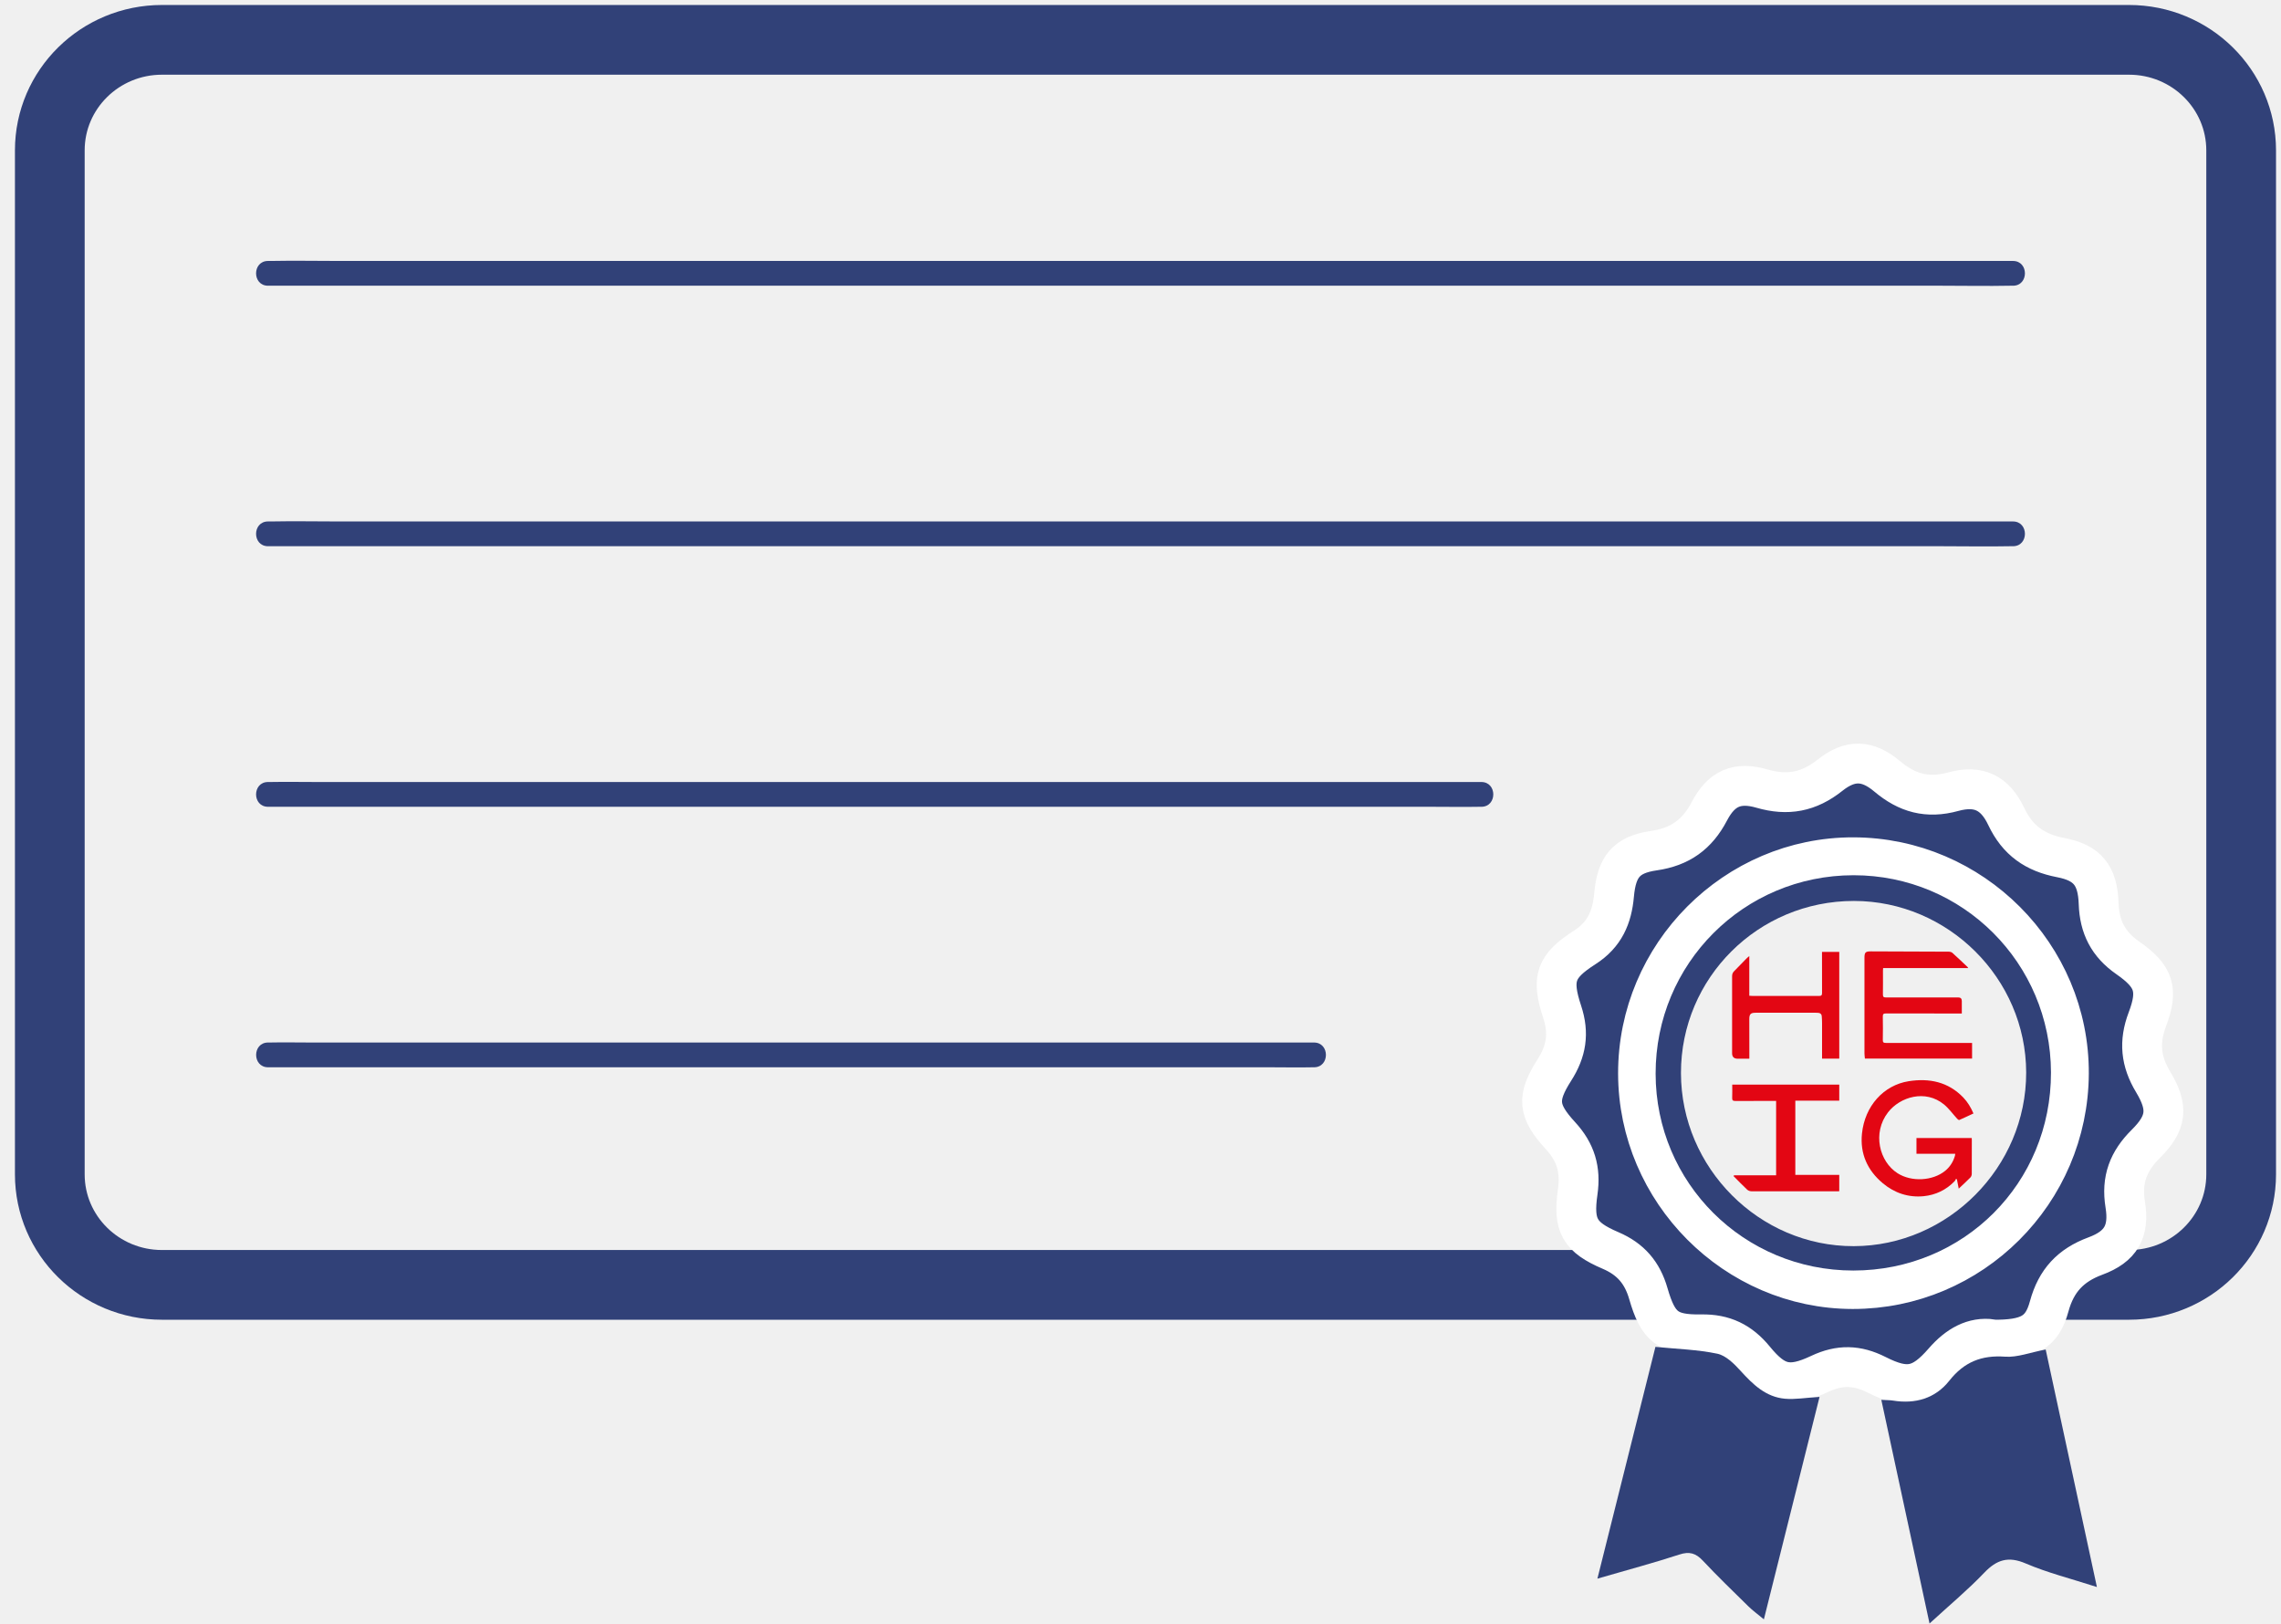
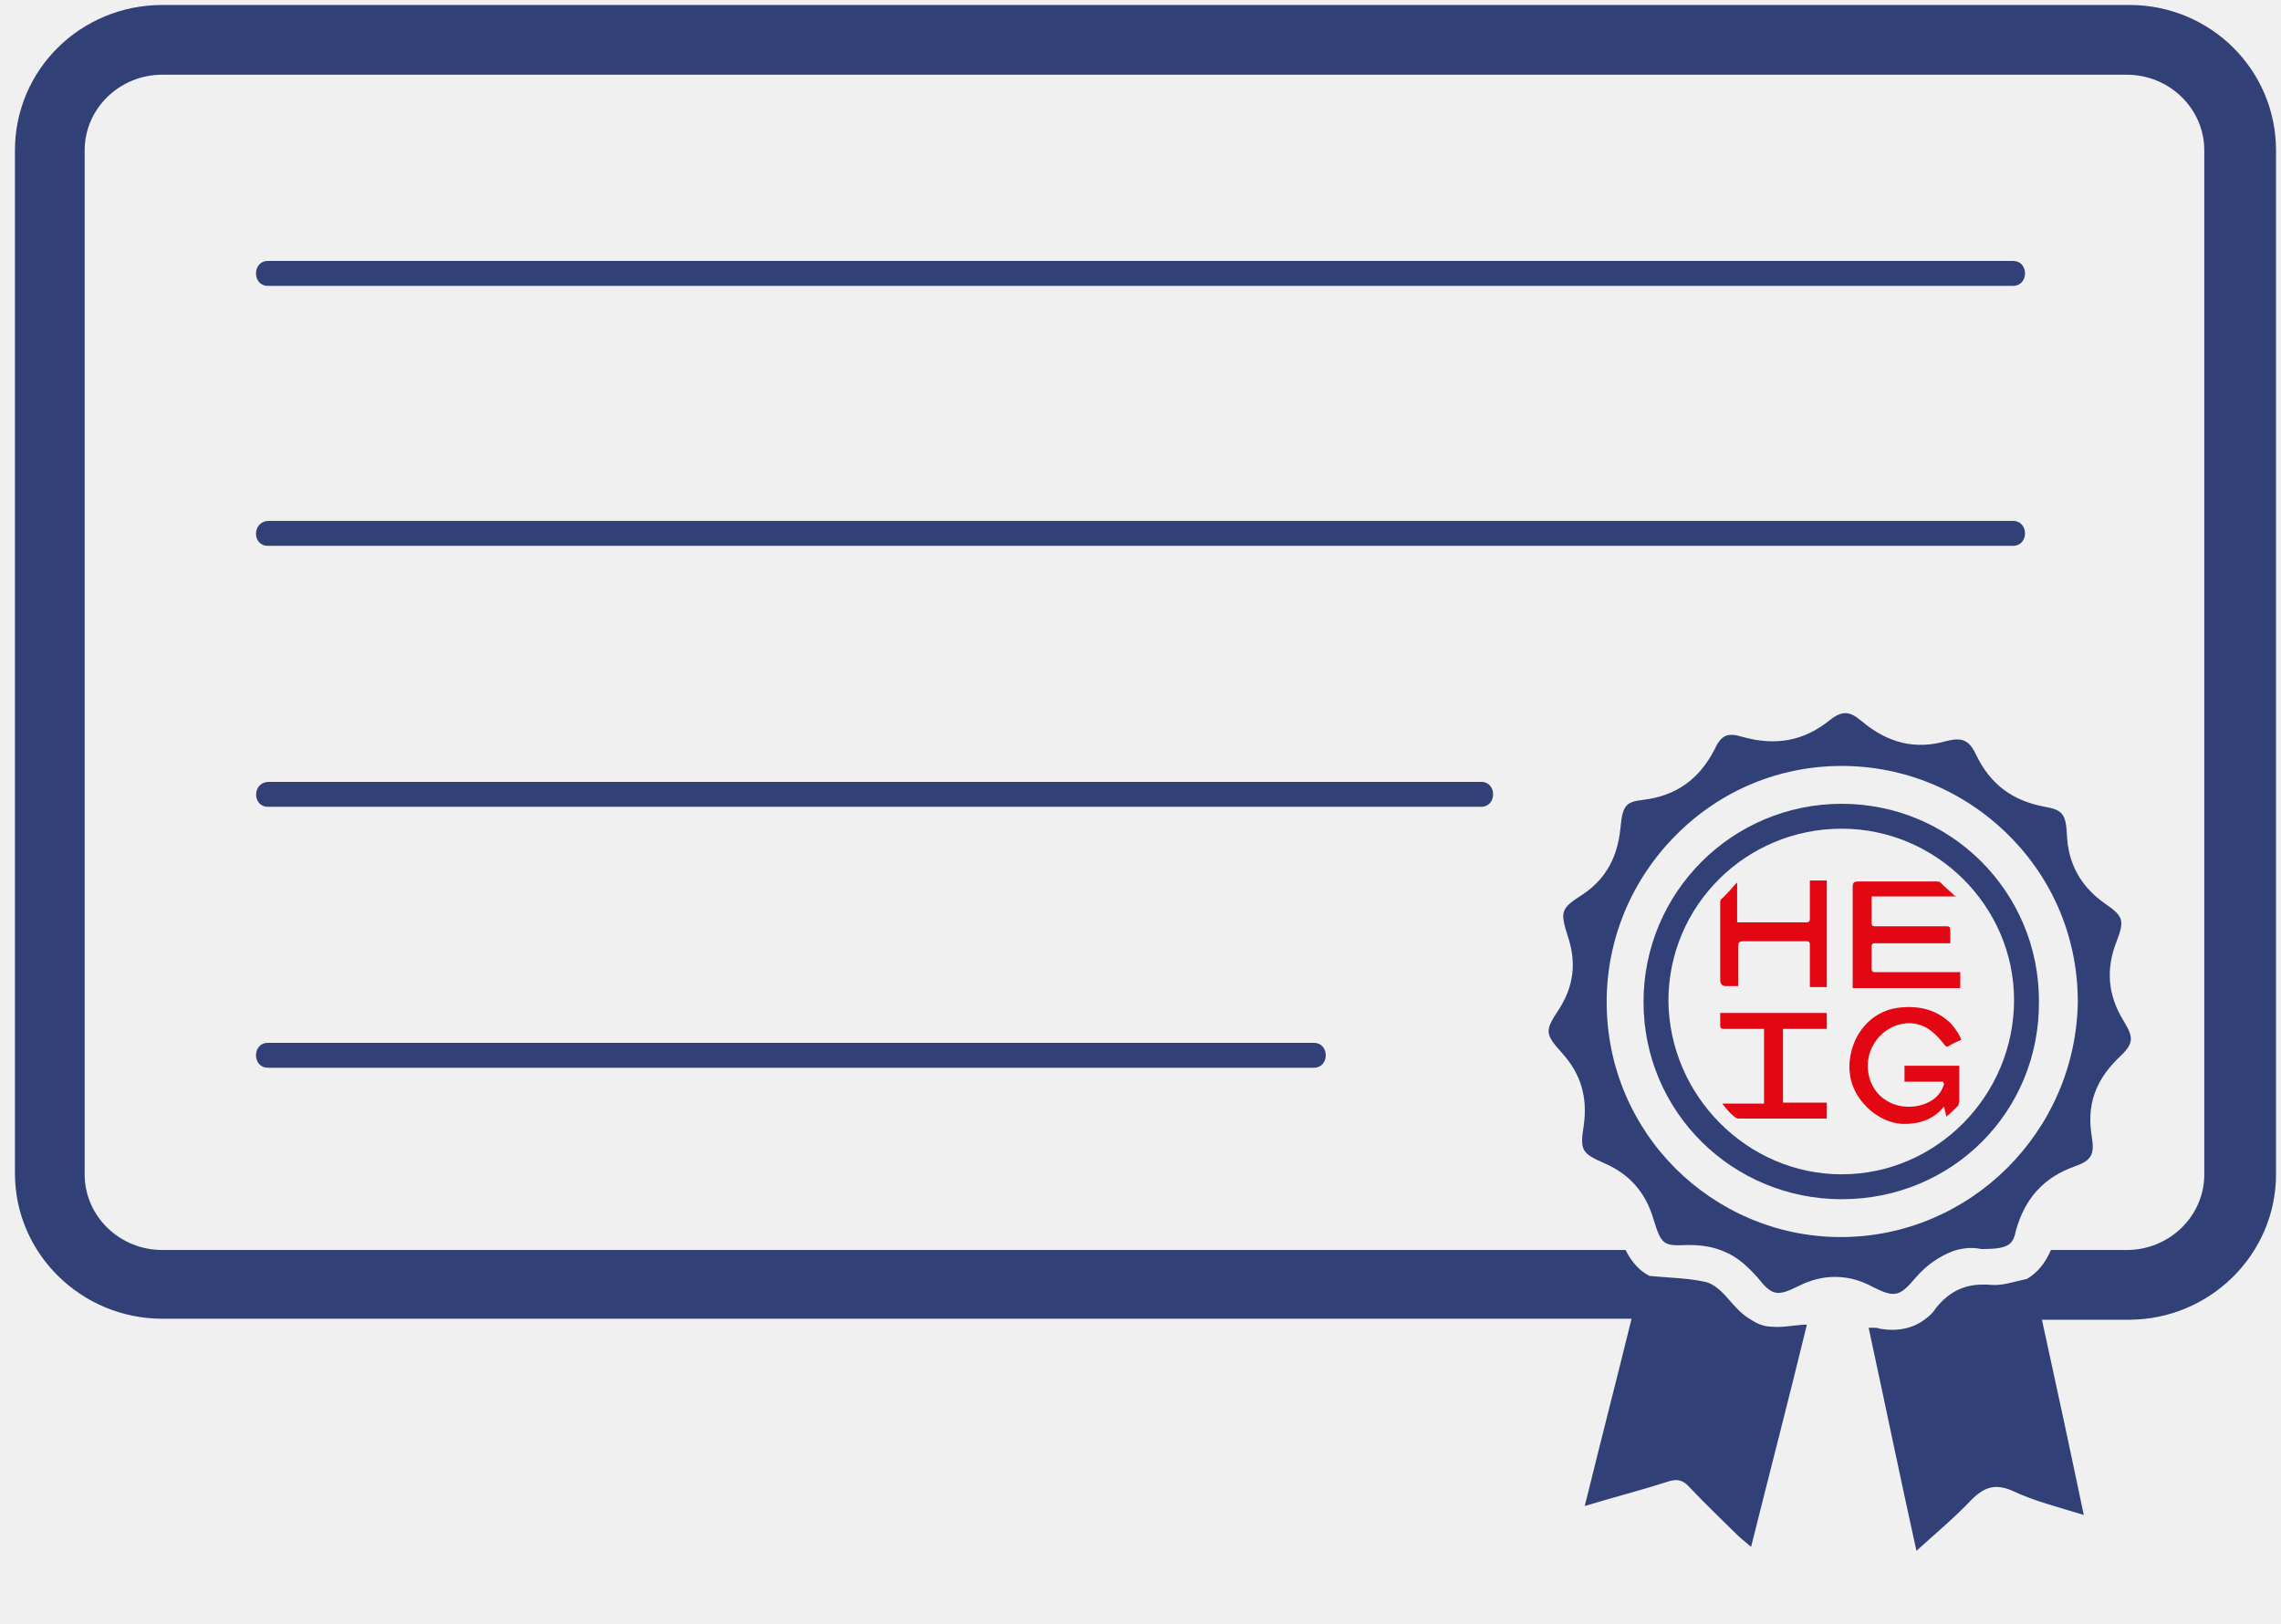
- <svg xmlns="http://www.w3.org/2000/svg" width="229" height="163" viewBox="0 0 229 163" fill="none">
-   <path d="M213.741 4H16.259C10.041 4 5 8.968 5 15.096V117.904C5 124.032 10.041 129 16.259 129H213.741C219.959 129 225 124.032 225 117.904V15.096C225 8.968 219.959 4 213.741 4Z" stroke="#314178" stroke-width="7" stroke-miterlimit="10" />
-   <path d="M197.598 97.193H189.054C189.049 97.297 189.039 97.382 189.039 97.467C189.039 98.257 189.049 99.048 189.034 99.844C189.034 100.093 189.113 100.142 189.342 100.142C191.762 100.137 194.187 100.142 196.607 100.142C196.836 100.142 196.952 100.26 196.955 100.495C196.955 100.898 196.955 101.301 196.955 101.754H196.612C194.192 101.754 191.767 101.754 189.347 101.749C189.103 101.749 189.019 101.803 189.024 102.062C189.039 102.843 189.039 103.629 189.024 104.409C189.019 104.658 189.103 104.708 189.333 104.708C192.106 104.703 194.879 104.708 197.657 104.708C197.762 104.708 197.861 104.708 197.986 104.708V106.279H187.226C187.212 106.105 187.182 105.936 187.182 105.767C187.182 102.564 187.182 99.362 187.182 96.164C187.182 95.617 187.281 95.517 187.829 95.517C190.428 95.522 193.027 95.532 195.626 95.547C195.755 95.547 195.915 95.582 196.004 95.661C196.522 96.124 197.025 96.611 197.533 97.089C197.553 97.109 197.568 97.143 197.602 97.203L197.598 97.193Z" fill="#E30613" />
-   <path d="M196.282 115.838H192.403V114.256H197.95C197.95 114.346 197.96 114.421 197.96 114.495C197.96 115.614 197.96 116.733 197.955 117.852C197.955 117.976 197.905 118.131 197.82 118.215C197.442 118.598 197.039 118.966 196.645 119.339L196.466 118.414L196.381 118.344C196.332 118.424 196.302 118.519 196.237 118.588C195.391 119.468 194.32 119.976 193.14 120.095C191.612 120.249 190.203 119.787 189.018 118.792C187.474 117.499 186.727 115.828 186.931 113.819C187.21 111.049 189.102 108.95 191.622 108.552C193.693 108.229 195.585 108.612 197.103 110.188C197.542 110.646 197.865 111.183 198.124 111.79C197.646 112.013 197.178 112.237 196.7 112.446C196.655 112.466 196.546 112.381 196.496 112.327C196.053 111.849 195.669 111.302 195.172 110.889C193.285 109.338 190.74 110.139 189.55 111.675C187.937 113.759 188.684 116.634 190.506 117.792C191.9 118.683 194.031 118.573 195.291 117.544C195.769 117.151 196.088 116.644 196.262 116.052C196.282 115.987 196.282 115.922 196.292 115.833L196.282 115.838Z" fill="#E30613" />
-   <path d="M174.086 118.001H178.313V110.531C178.204 110.531 178.104 110.531 177.999 110.531C176.74 110.531 175.485 110.527 174.225 110.536C173.986 110.536 173.887 110.482 173.902 110.223C173.922 109.785 173.907 109.348 173.907 108.895H184.651V110.507H180.24V117.957H184.651V119.598C184.567 119.598 184.477 119.608 184.387 119.608C181.535 119.608 178.687 119.608 175.834 119.603C175.689 119.603 175.51 119.538 175.405 119.439C174.937 119.001 174.494 118.538 174.041 118.081L174.086 118.001Z" fill="#E30613" />
-   <path d="M182.914 95.567H184.652V106.284H182.924C182.924 106.175 182.924 106.07 182.924 105.971C182.924 104.877 182.924 103.783 182.924 102.693C182.924 102.47 182.909 102.246 182.894 102.022C182.88 101.818 182.755 101.714 182.561 101.689C182.476 101.679 182.387 101.679 182.302 101.679C180.285 101.679 178.269 101.679 176.253 101.679C175.76 101.679 175.62 101.818 175.62 102.306C175.62 103.519 175.62 104.733 175.625 105.946C175.625 106.045 175.625 106.15 175.625 106.294C175.222 106.294 174.839 106.294 174.455 106.294C174.08 106.294 173.893 106.11 173.893 105.742C173.893 103.171 173.893 100.595 173.893 98.024C173.893 97.82 173.942 97.66 174.087 97.516C174.5 97.099 174.898 96.676 175.312 96.258C175.391 96.174 175.486 96.104 175.62 95.984V99.973C175.74 99.978 175.829 99.988 175.919 99.988C178.15 99.988 180.38 99.988 182.616 99.993C182.85 99.993 182.924 99.928 182.924 99.69C182.914 98.426 182.919 97.158 182.919 95.895C182.919 95.79 182.919 95.691 182.919 95.562L182.914 95.567Z" fill="#E30613" />
-   <path d="M199.988 134.453C198.131 134.19 196.542 135.085 195.148 136.686C192.918 139.252 191.459 139.576 188.407 138.029C186.44 137.034 184.683 136.999 182.696 137.934C179.664 139.367 178.24 139.039 176.129 136.457C174.71 134.727 173.072 133.926 170.811 133.966C167.431 134.02 166.455 133.235 165.484 129.873C164.881 127.779 163.711 126.411 161.69 125.546C158.568 124.213 157.911 123.02 158.394 119.663C158.713 117.444 158.195 115.684 156.666 114.023C154.371 111.526 154.266 110.228 156.049 107.433C157.249 105.553 157.552 103.763 156.836 101.595C155.725 98.243 156.153 97.004 159.101 95.119C161.102 93.836 161.844 92.081 162.043 89.858C162.297 87.028 163.263 85.804 166.032 85.406C168.66 85.028 170.388 83.79 171.613 81.448C172.818 79.145 174.401 78.454 176.876 79.17C179.465 79.921 181.596 79.523 183.722 77.832C185.743 76.226 187.486 76.28 189.452 77.936C191.464 79.632 193.505 80.199 196.099 79.483C198.624 78.792 200.282 79.578 201.417 81.975C202.562 84.402 204.329 85.61 206.889 86.103C209.587 86.62 210.598 87.908 210.692 90.718C210.772 93.06 211.648 94.801 213.61 96.164C216.264 98.009 216.712 99.356 215.582 102.341C214.72 104.613 214.92 106.563 216.164 108.627C217.718 111.208 217.543 112.74 215.432 114.838C213.675 116.579 212.958 118.434 213.361 120.926C213.804 123.641 212.928 125.158 210.359 126.108C207.879 127.028 206.43 128.575 205.728 131.156C205.011 133.802 203.65 134.535 200 134.5L199.988 134.453ZM186.002 129.42C197.926 129.43 207.65 119.732 207.705 107.776C207.76 95.88 198.001 86.093 186.072 86.068C174.192 86.043 164.428 95.845 164.448 107.781C164.468 119.633 174.207 129.41 186.002 129.42Z" fill="#314178" stroke="white" stroke-width="4" stroke-miterlimit="10" />
-   <path d="M193.715 163C192.052 155.281 190.483 147.995 188.875 140.545C189.398 140.575 189.721 140.565 190.035 140.615C192.291 140.983 194.292 140.401 195.701 138.621C197.185 136.741 198.937 136.04 201.297 136.209C202.532 136.298 203.807 135.786 205.375 135.488C207.033 143.191 208.736 151.074 210.518 159.335C207.88 158.484 205.559 157.907 203.389 156.977C201.621 156.216 200.461 156.584 199.196 157.912C197.583 159.603 195.771 161.11 193.71 163H193.715Z" fill="#314178" />
-   <path d="M177.08 162.577C176.408 162.02 175.94 161.682 175.532 161.279C173.993 159.767 172.435 158.265 170.961 156.694C170.254 155.938 169.612 155.739 168.591 156.077C166.037 156.913 163.433 157.604 160.371 158.494C162.393 150.418 164.319 142.719 166.196 135.224C168.407 135.443 170.443 135.498 172.405 135.91C173.271 136.094 174.093 136.915 174.74 137.626C175.985 138.999 177.279 140.262 179.206 140.431C180.227 140.521 181.278 140.332 182.672 140.247C180.829 147.603 178.997 154.943 177.085 162.577H177.08Z" fill="#314178" />
-   <path d="M186.066 127.56C175.067 127.56 166.23 118.767 166.215 107.801C166.2 96.756 175.052 87.878 186.086 87.873C197.049 87.868 205.882 96.691 205.907 107.677C205.927 118.777 197.169 127.555 186.066 127.56ZM186.121 90.454C176.511 90.454 168.754 98.173 168.759 107.732C168.769 117.266 176.621 125.133 186.106 125.113C195.58 125.093 203.432 117.181 203.417 107.677C203.397 98.238 195.585 90.459 186.121 90.454Z" fill="#314178" />
-   <path d="M26.912 107.155H127.631C129 107.155 130.369 107.185 131.738 107.155C131.798 107.155 131.853 107.155 131.913 107.155C133.516 107.155 133.516 104.668 131.913 104.668H31.199C29.83 104.668 28.461 104.638 27.091 104.668C27.032 104.668 26.977 104.668 26.917 104.668C25.314 104.668 25.314 107.155 26.917 107.155H26.912Z" fill="#314178" />
-   <path d="M26.911 81H143.776C145.355 81 146.933 81.03 148.511 81C148.581 81 148.646 81 148.715 81C150.319 81 150.319 78.513 148.715 78.513H31.851C30.272 78.513 28.694 78.484 27.116 78.513C27.046 78.513 26.981 78.513 26.911 78.513C25.308 78.513 25.308 81 26.911 81Z" fill="#314178" />
-   <path d="M26.911 54.84H194.984C197.25 54.84 199.52 54.885 201.791 54.84C201.89 54.84 201.99 54.84 202.089 54.84C203.693 54.84 203.693 52.354 202.089 52.354H34.016C31.751 52.354 29.48 52.309 27.21 52.354C27.11 52.354 27.011 52.354 26.911 52.354C25.308 52.354 25.308 54.84 26.911 54.84Z" fill="#314178" />
-   <path d="M26.911 28.686H194.984C197.25 28.686 199.52 28.731 201.791 28.686C201.89 28.686 201.99 28.686 202.089 28.686C203.693 28.686 203.693 26.199 202.089 26.199H34.016C31.751 26.199 29.48 26.155 27.21 26.199C27.11 26.199 27.011 26.199 26.911 26.199C25.308 26.199 25.308 28.686 26.911 28.686Z" fill="#314178" />
+ <svg xmlns="http://www.w3.org/2000/svg" version="1.1" id="Calque_1" x="0px" y="0px" viewBox="0 0 229 163" style="enable-background:new 0 0 229 163;" xml:space="preserve">
+   <style type="text/css">
+ 	.st0{fill:#E30613;}
+ 	.st1{fill:#314178;}
+ </style>
+   <g>
+     <path class="st0" d="M196.4,90h-8.5c0,0.1,0,0.2,0,0.3c0,0.8,0,1.6,0,2.4c0,0.2,0.1,0.3,0.3,0.3c2.4,0,4.8,0,7.3,0   c0.2,0,0.3,0.1,0.3,0.4c0,0.4,0,0.8,0,1.3h-0.3c-2.4,0-4.8,0-7.3,0c-0.2,0-0.3,0.1-0.3,0.3c0,0.8,0,1.6,0,2.3   c0,0.2,0.1,0.3,0.3,0.3c2.8,0,5.5,0,8.3,0c0.1,0,0.2,0,0.3,0v1.6H186c0-0.2,0-0.3,0-0.5c0-3.2,0-6.4,0-9.6c0-0.5,0.1-0.6,0.6-0.6   c2.6,0,5.2,0,7.8,0c0.1,0,0.3,0,0.4,0.1c0.5,0.5,1,0.9,1.5,1.4C196.3,89.9,196.3,89.9,196.4,90L196.4,90z" />
+   </g>
+   <g>
+     <path class="st0" d="M195.1,108.6h-3.9v-1.6h5.5c0,0.1,0,0.2,0,0.2c0,1.1,0,2.2,0,3.4c0,0.1-0.1,0.3-0.1,0.4   c-0.4,0.4-0.8,0.8-1.2,1.1l-0.2-0.9l-0.1-0.1c0,0.1-0.1,0.2-0.1,0.2c-0.8,0.9-1.9,1.4-3.1,1.5c-1.5,0.2-2.9-0.3-4.1-1.3   c-1.5-1.3-2.3-3-2.1-5c0.3-2.8,2.2-4.9,4.7-5.3c2.1-0.3,4,0.1,5.5,1.6c0.4,0.5,0.8,1,1,1.6c-0.5,0.2-0.9,0.4-1.4,0.7   c0,0-0.2-0.1-0.2-0.1c-0.4-0.5-0.8-1-1.3-1.4c-1.9-1.6-4.4-0.8-5.6,0.8c-1.6,2.1-0.9,5,1,6.1c1.4,0.9,3.5,0.8,4.8-0.2   c0.5-0.4,0.8-0.9,1-1.5C195.1,108.8,195.1,108.7,195.1,108.6L195.1,108.6z" />
+   </g>
+   <g>
+     <path class="st0" d="M172.9,110.8h4.2v-7.5c-0.1,0-0.2,0-0.3,0c-1.3,0-2.5,0-3.8,0c-0.2,0-0.3-0.1-0.3-0.3c0-0.4,0-0.9,0-1.3h10.7   v1.6H179v7.4h4.4v1.6c-0.1,0-0.2,0-0.3,0c-2.9,0-5.7,0-8.6,0c-0.1,0-0.3-0.1-0.4-0.2C173.7,111.8,173.3,111.3,172.9,110.8   L172.9,110.8z" />
+   </g>
+   <g>
+     <path class="st0" d="M181.7,88.4h1.7v10.7h-1.7c0-0.1,0-0.2,0-0.3c0-1.1,0-2.2,0-3.3c0-0.2,0-0.4,0-0.7c0-0.2-0.1-0.3-0.3-0.3   c-0.1,0-0.2,0-0.3,0c-2,0-4,0-6,0c-0.5,0-0.6,0.1-0.6,0.6c0,1.2,0,2.4,0,3.6c0,0.1,0,0.2,0,0.3c-0.4,0-0.8,0-1.2,0   c-0.4,0-0.6-0.2-0.6-0.6c0-2.6,0-5.1,0-7.7c0-0.2,0-0.4,0.2-0.5c0.4-0.4,0.8-0.8,1.2-1.3c0.1-0.1,0.2-0.2,0.3-0.3v4   c0.1,0,0.2,0,0.3,0c2.2,0,4.5,0,6.7,0c0.2,0,0.3-0.1,0.3-0.3c0-1.3,0-2.5,0-3.8C181.7,88.6,181.7,88.5,181.7,88.4L181.7,88.4z" />
+   </g>
+   <g>
+     <path class="st1" d="M213.2,102.5c-1.6-2.6-1.8-5.2-0.7-8c0.8-2.1,0.7-2.5-1.2-3.8c-2.4-1.7-3.7-4-3.8-7c-0.1-2-0.5-2.4-2.2-2.7   c-3.3-0.6-5.5-2.3-6.9-5.2c-0.7-1.5-1.4-1.8-3-1.4c-3.1,0.9-5.9,0.2-8.5-2c-1.2-1-1.9-1.1-3.2-0.1c-2.6,2.1-5.4,2.6-8.7,1.7   c-1.6-0.5-2.2-0.2-2.9,1.3c-1.5,2.9-3.8,4.6-7.1,5c-1.7,0.2-2.1,0.5-2.3,2.7c-0.2,2-0.8,4.8-3.8,6.8c-2.2,1.4-2.3,1.7-1.5,4.2   c0.9,2.7,0.6,5.1-1,7.5c-1.3,2-1.3,2.3,0.4,4.2c1.9,2.1,2.6,4.4,2.2,7.3c-0.4,2.5-0.2,2.8,2.1,3.8c2.5,1.1,4.1,2.9,4.9,5.6   c0.8,2.6,1,2.7,3.4,2.6h0.2c1.3,0,2.5,0.2,3.6,0.7c1.2,0.5,2.2,1.4,3.2,2.5c1.5,1.9,2,2,4.2,0.9c1.2-0.6,2.4-0.9,3.6-0.9   c1.3,0,2.5,0.3,3.8,1c2.2,1.1,2.7,1,4.3-0.9c1.2-1.4,2.5-2.2,3.8-2.7c0.9-0.3,1.9-0.4,2.8-0.2l0.2,0c2.8,0,3-0.6,3.3-1.9   c0.9-3.2,2.8-5.3,5.9-6.4c1.7-0.6,2-1.2,1.7-3c-0.5-3.1,0.3-5.5,2.6-7.8C214.2,104.8,214.3,104.3,213.2,102.5z M184.8,124.2   C184.8,124.2,184.8,124.2,184.8,124.2c-6.5,0-12.4-2.7-16.6-6.9c-4.3-4.3-6.9-10.2-6.9-16.7c0-6.3,2.5-12.3,7-16.8   c4.5-4.5,10.4-6.9,16.6-6.9h0c6.3,0,12.3,2.5,16.8,7c4.5,4.5,6.9,10.4,6.9,16.7C208.4,113.6,197.8,124.2,184.8,124.2z" />
+   </g>
+   <g>
+     <path class="st1" d="M228.5,15.1v102.8c0,8-6.6,14.6-14.8,14.6H205c1.4,6.4,2.8,12.9,4.2,19.6c-2.6-0.8-5-1.4-7.1-2.4   c-1.8-0.8-2.9-0.4-4.2,0.9c-1.6,1.7-3.4,3.2-5.5,5.1c-1.7-7.7-3.2-15-4.8-22.4c0.2,0,0.3,0,0.4,0c0.3,0,0.5,0,0.7,0.1   c1.7,0.3,3.3,0,4.5-0.9c0.4-0.3,0.8-0.6,1.1-1.1c1.5-1.9,3.2-2.6,5.6-2.4c1.1,0.1,2.2-0.3,3.6-0.6l0,0c1-0.6,1.8-1.5,2.4-2.9h7.6   c4.3,0,7.8-3.4,7.8-7.6V15.1c0-4.2-3.5-7.6-7.8-7.6H16.3c-4.3,0-7.8,3.4-7.8,7.6v102.8c0,4.2,3.5,7.6,7.8,7.6h146.9   c0.6,1.2,1.4,2.1,2.4,2.6c2,0.2,3.8,0.2,5.6,0.6c0.9,0.2,1.7,1,2.3,1.7c0.7,0.8,1.4,1.6,2.3,2.1c0.6,0.4,1.3,0.7,2.1,0.7   c0.9,0.1,1.9-0.1,3.1-0.2l0.4,0c-1.8,7.4-3.7,14.7-5.6,22.3c-0.7-0.6-1.1-0.9-1.5-1.3c-1.5-1.5-3.1-3-4.6-4.6   c-0.7-0.8-1.3-1-2.4-0.6c-2.5,0.8-5.2,1.5-8.2,2.4c1.6-6.5,3.2-12.7,4.7-18.8H16.3c-8.1,0-14.8-6.5-14.8-14.6V15.1   C1.5,7,8.1,0.5,16.3,0.5h197.5C221.9,0.5,228.5,7,228.5,15.1z" />
+   </g>
+   <g>
+     <path class="st1" d="M184.9,80.7c-11,0-19.9,8.9-19.9,19.9c0,11,8.9,19.8,19.9,19.8c11.1,0,19.9-8.8,19.8-19.9   C204.7,89.5,195.8,80.7,184.9,80.7z M184.9,117.9c-9.5,0-17.3-7.9-17.4-17.4c0-9.6,7.8-17.3,17.4-17.3c9.5,0,17.3,7.8,17.3,17.2   C202.2,110,194.4,117.9,184.9,117.9z" />
+   </g>
+   <path class="st1" d="M26.9,107.2h100.7c1.4,0,2.7,0,4.1,0c0.1,0,0.1,0,0.2,0c1.6,0,1.6-2.5,0-2.5H31.2c-1.4,0-2.7,0-4.1,0  c-0.1,0-0.1,0-0.2,0C25.3,104.7,25.3,107.2,26.9,107.2L26.9,107.2z" />
+   <path class="st1" d="M26.9,81h116.9c1.6,0,3.2,0,4.7,0c0.1,0,0.1,0,0.2,0c1.6,0,1.6-2.5,0-2.5H31.9c-1.6,0-3.2,0-4.7,0  c-0.1,0-0.1,0-0.2,0C25.3,78.5,25.3,81,26.9,81z" />
+   <path class="st1" d="M26.9,54.8H195c2.3,0,4.5,0,6.8,0c0.1,0,0.2,0,0.3,0c1.6,0,1.6-2.5,0-2.5H34c-2.3,0-4.5,0-6.8,0  c-0.1,0-0.2,0-0.3,0C25.3,52.4,25.3,54.8,26.9,54.8z" />
+   <path class="st1" d="M26.9,28.7H195c2.3,0,4.5,0,6.8,0c0.1,0,0.2,0,0.3,0c1.6,0,1.6-2.5,0-2.5H34c-2.3,0-4.5,0-6.8,0  c-0.1,0-0.2,0-0.3,0C25.3,26.2,25.3,28.7,26.9,28.7z" />
</svg>
